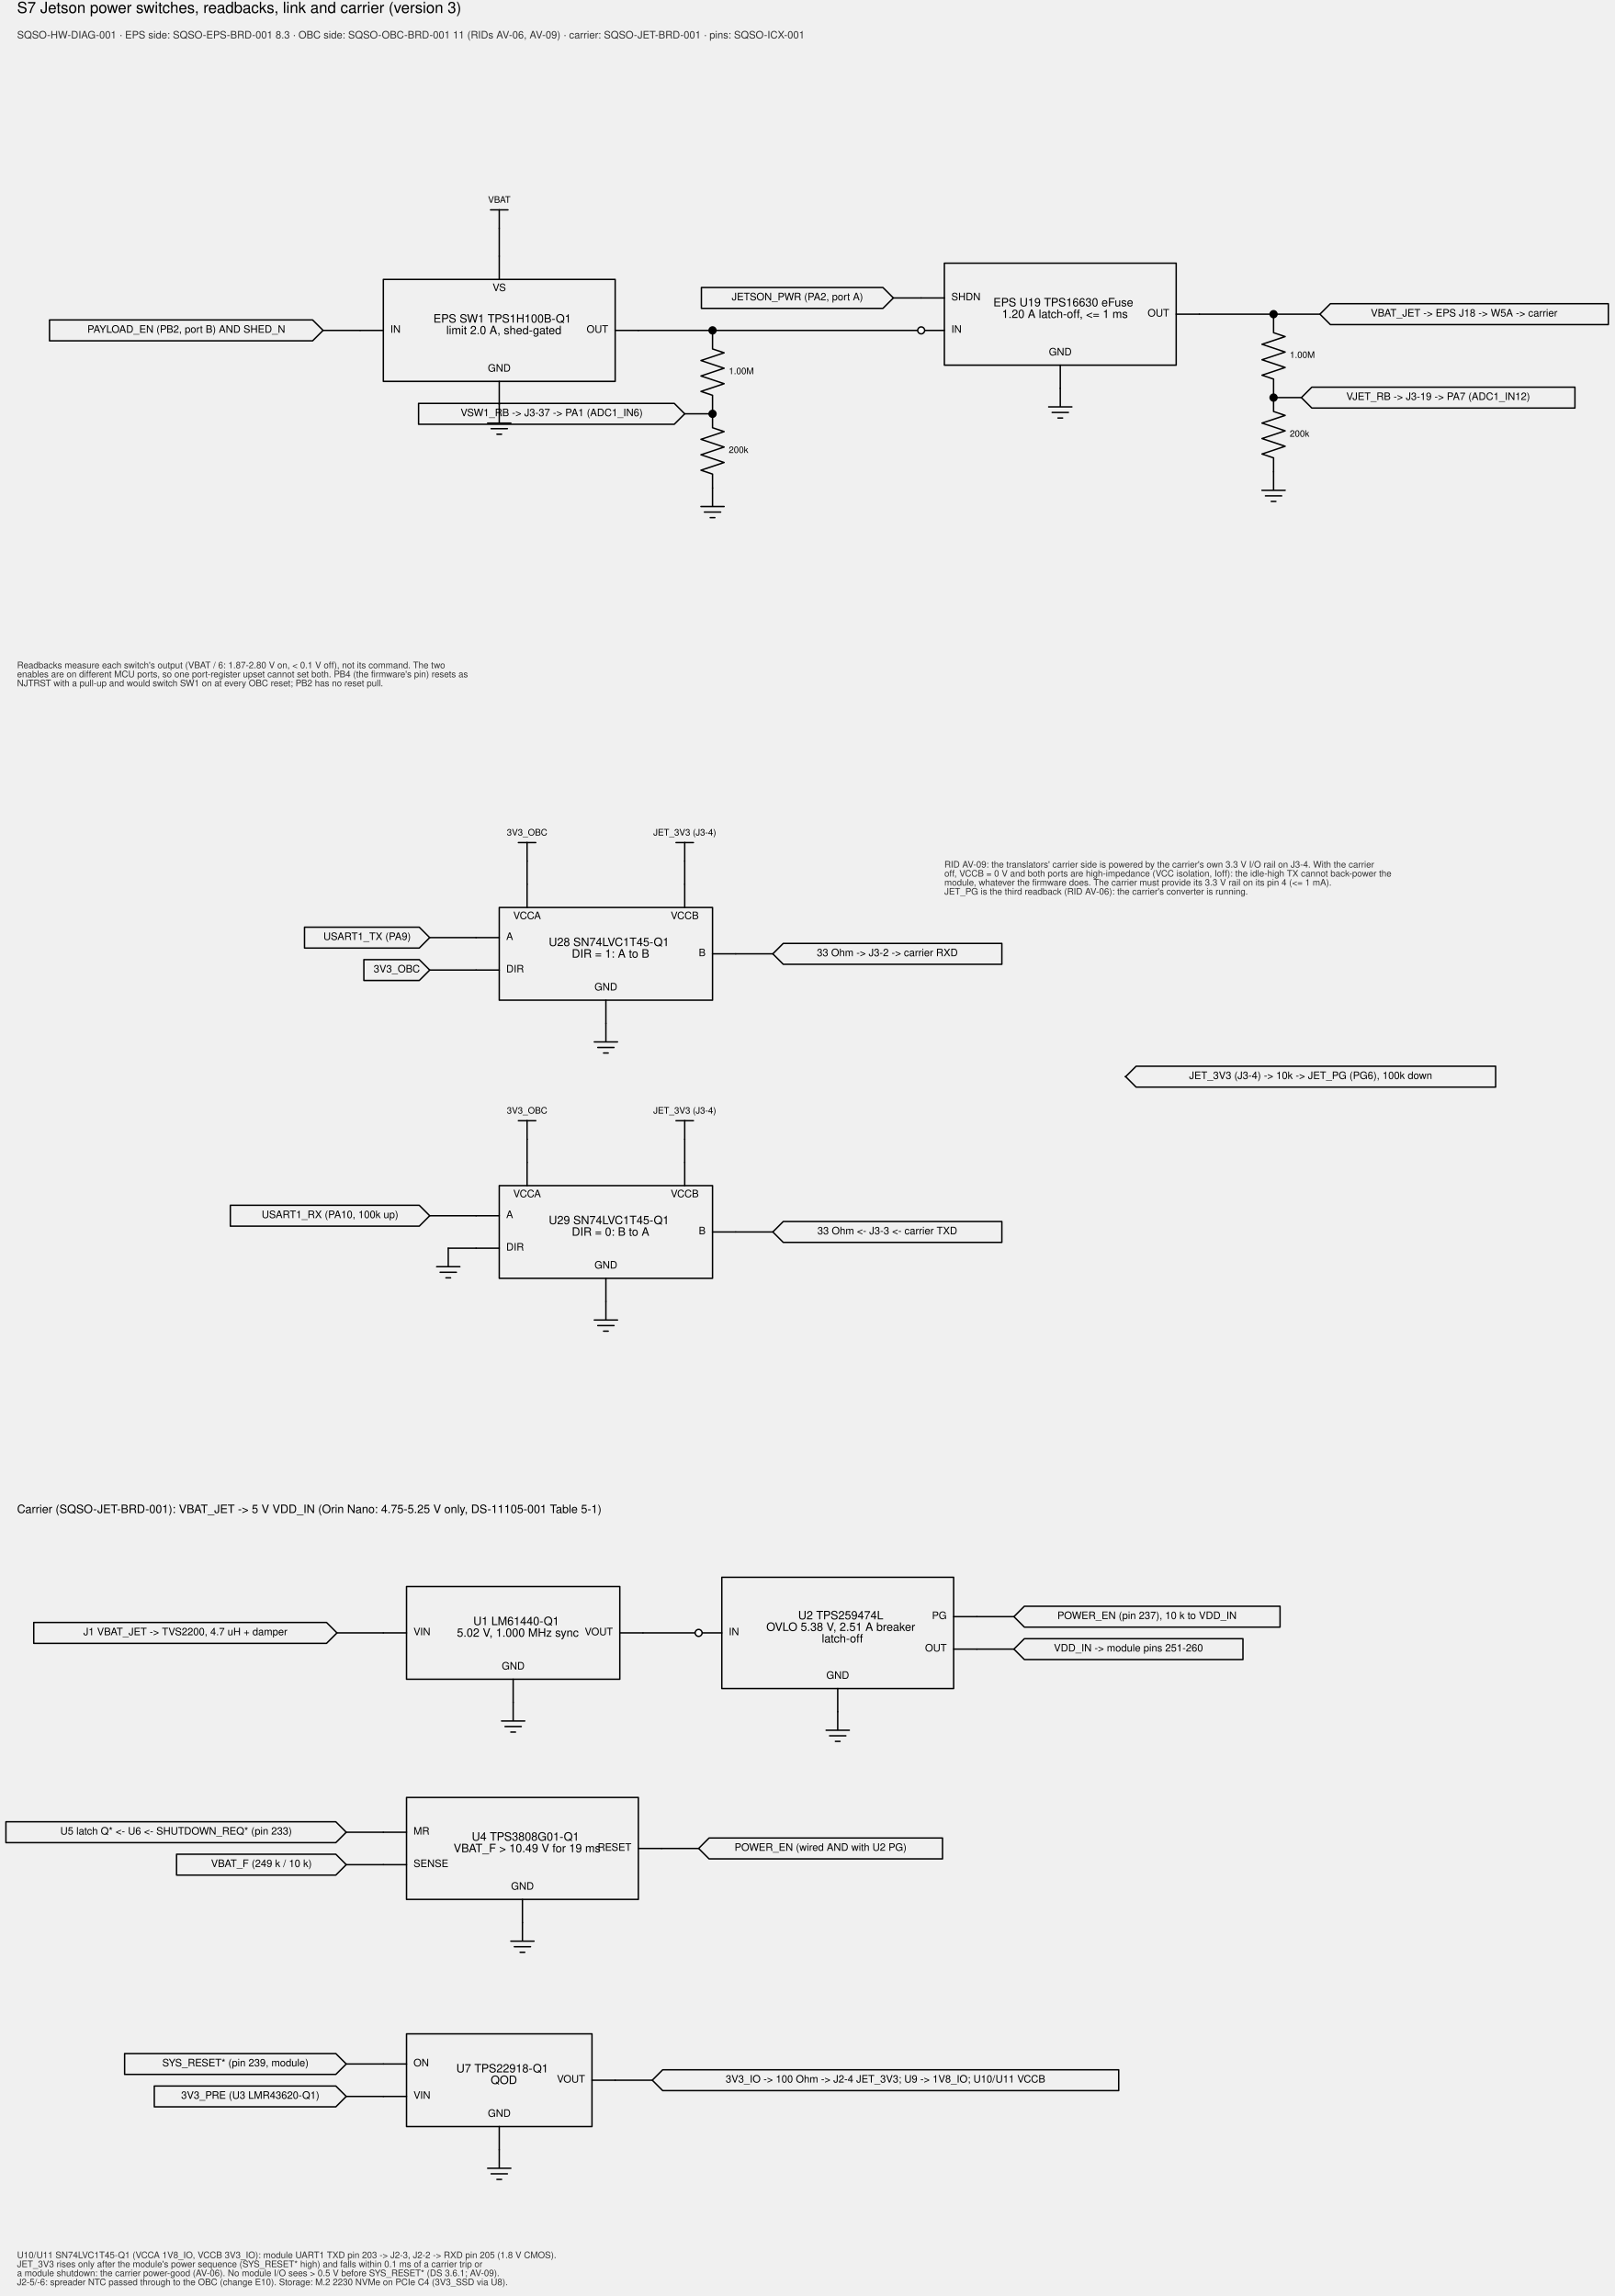
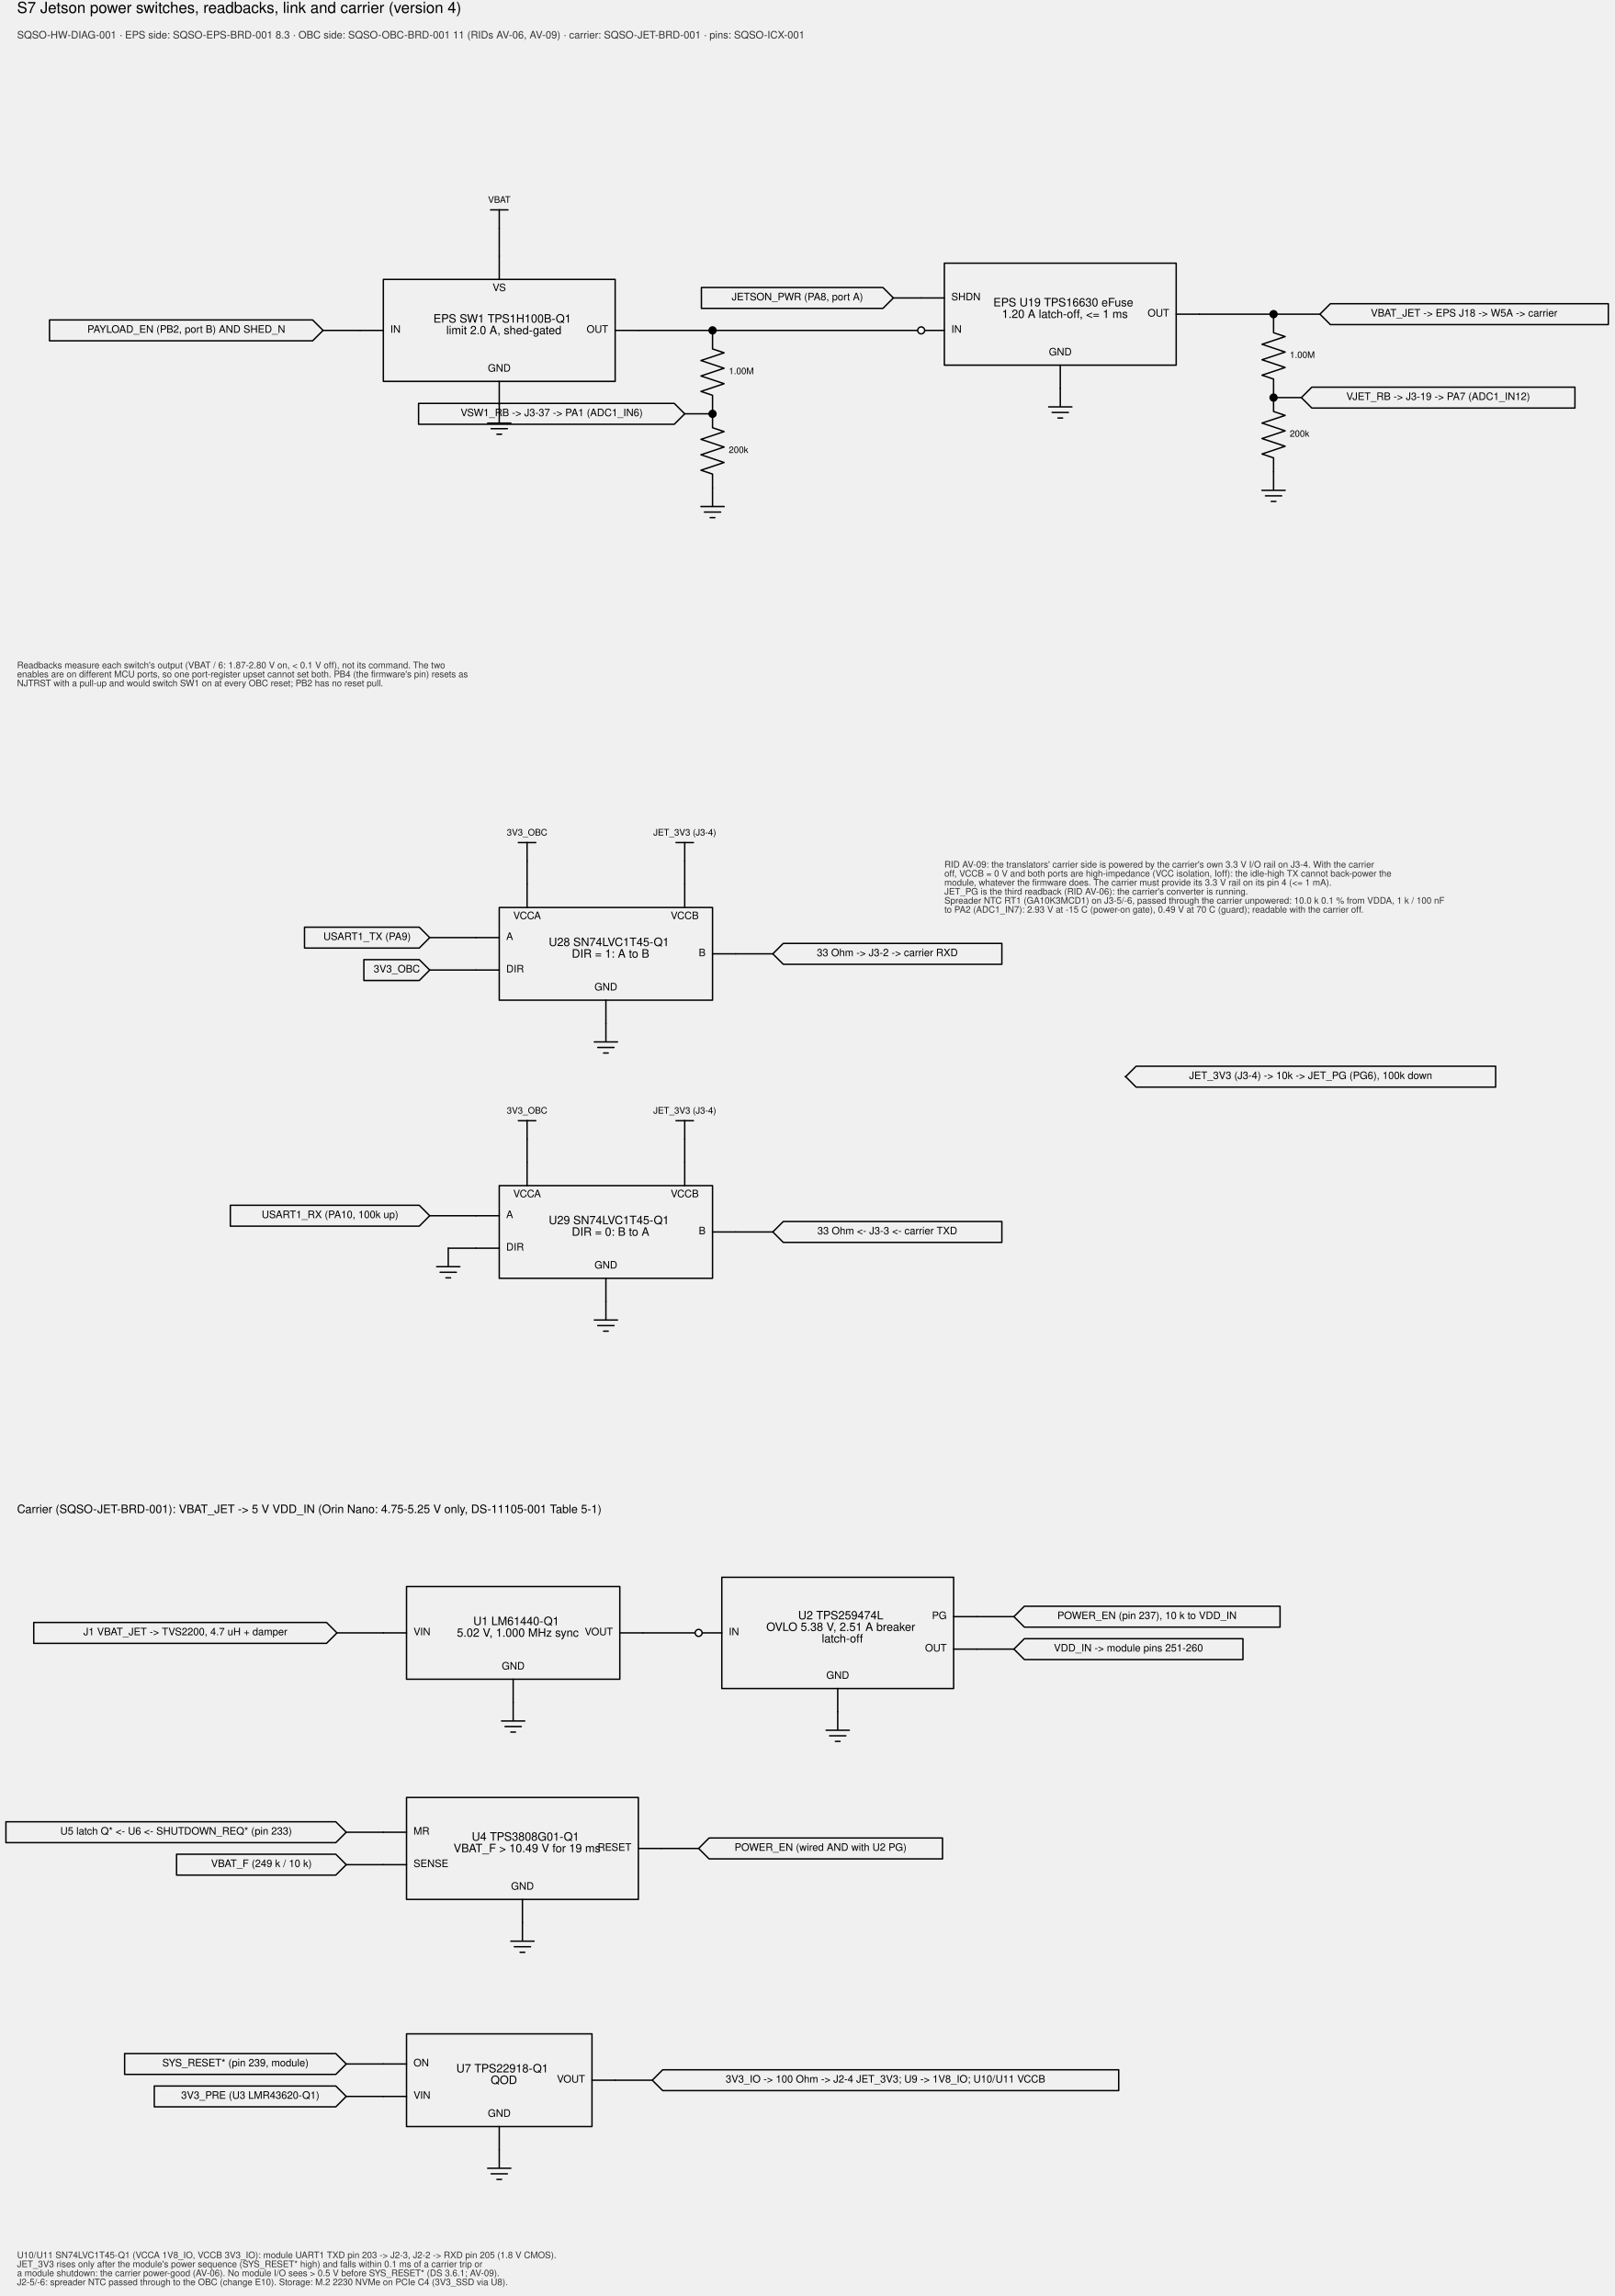
<svg xmlns="http://www.w3.org/2000/svg" xml:lang="en" height="1783.2pt" width="1253.36pt" viewBox="-297.64 -296.2 1253.36 1783.2">
  <polygon points="-46.8,-39.6 -54.9,-31.5 -259.2,-31.5 -259.2,-47.7 -54.9,-47.7 " style="stroke:black;fill:none;stroke-width:1.1;stroke-dasharray:-;stroke-linecap:round;stroke-linejoin:round;" />
  <polygon points="396,-64.8 387.9,-56.7 246.96,-56.7 246.96,-72.9 387.9,-72.9 " style="stroke:black;fill:none;stroke-width:1.1;stroke-dasharray:-;stroke-linecap:round;stroke-linejoin:round;" />
  <polygon points="727.2,-52.2 735.3,-60.3 951.12,-60.3 951.12,-44.1 735.3,-44.1 " style="stroke:black;fill:none;stroke-width:1.1;stroke-dasharray:-;stroke-linecap:round;stroke-linejoin:round;" />
  <polygon points="234,25.2 225.9,33.3 27.36,33.3 27.36,17.1 225.9,17.1 " style="stroke:black;fill:none;stroke-width:1.1;stroke-dasharray:-;stroke-linecap:round;stroke-linejoin:round;" />
  <polygon points="712.8,12.6 720.9,4.5 925.2,4.5 925.2,20.7 720.9,20.7 " style="stroke:black;fill:none;stroke-width:1.1;stroke-dasharray:-;stroke-linecap:round;stroke-linejoin:round;" />
  <polygon points="36,432 27.9,440.1 -61.2,440.1 -61.2,423.9 27.9,423.9 " style="stroke:black;fill:none;stroke-width:1.1;stroke-dasharray:-;stroke-linecap:round;stroke-linejoin:round;" />
  <polygon points="36,457.2 27.9,465.3 -15.12,465.3 -15.12,449.1 27.9,449.1 " style="stroke:black;fill:none;stroke-width:1.1;stroke-dasharray:-;stroke-linecap:round;stroke-linejoin:round;" />
  <polygon points="302.4,444.6 310.5,436.5 480.24,436.5 480.24,452.7 310.5,452.7 " style="stroke:black;fill:none;stroke-width:1.1;stroke-dasharray:-;stroke-linecap:round;stroke-linejoin:round;" />
  <polygon points="36,648 27.9,656.1 -118.8,656.1 -118.8,639.9 27.9,639.9 " style="stroke:black;fill:none;stroke-width:1.1;stroke-dasharray:-;stroke-linecap:round;stroke-linejoin:round;" />
  <polygon points="302.4,660.6 310.5,652.5 480.24,652.5 480.24,668.7 310.5,668.7 " style="stroke:black;fill:none;stroke-width:1.1;stroke-dasharray:-;stroke-linecap:round;stroke-linejoin:round;" />
  <polygon points="576.36,540 584.46,531.9 863.64,531.9 863.64,548.1 584.46,548.1 " style="stroke:black;fill:none;stroke-width:1.1;stroke-dasharray:-;stroke-linecap:round;stroke-linejoin:round;" />
  <polygon points="-36,972 -44.1,980.1 -271.44,980.1 -271.44,963.9 -44.1,963.9 " style="stroke:black;fill:none;stroke-width:1.1;stroke-dasharray:-;stroke-linecap:round;stroke-linejoin:round;" />
  <polygon points="489.6,984.6 497.7,976.5 667.44,976.5 667.44,992.7 497.7,992.7 " style="stroke:black;fill:none;stroke-width:1.1;stroke-dasharray:-;stroke-linecap:round;stroke-linejoin:round;" />
  <polygon points="489.6,959.4 497.7,951.3 696.24,951.3 696.24,967.5 497.7,967.5 " style="stroke:black;fill:none;stroke-width:1.1;stroke-dasharray:-;stroke-linecap:round;stroke-linejoin:round;" />
  <polygon points="-28.8,1152 -36.9,1160.1 -160.56,1160.1 -160.56,1143.9 -36.9,1143.9 " style="stroke:black;fill:none;stroke-width:1.1;stroke-dasharray:-;stroke-linecap:round;stroke-linejoin:round;" />
  <polygon points="-28.8,1126.8 -36.9,1134.9 -293.04,1134.9 -293.04,1118.7 -36.9,1118.7 " style="stroke:black;fill:none;stroke-width:1.1;stroke-dasharray:-;stroke-linecap:round;stroke-linejoin:round;" />
  <polygon points="244.8,1139.4 252.9,1131.3 434.16,1131.3 434.16,1147.5 252.9,1147.5 " style="stroke:black;fill:none;stroke-width:1.1;stroke-dasharray:-;stroke-linecap:round;stroke-linejoin:round;" />
  <polygon points="-28.8,1332 -36.9,1340.1 -177.84,1340.1 -177.84,1323.9 -36.9,1323.9 " style="stroke:black;fill:none;stroke-width:1.1;stroke-dasharray:-;stroke-linecap:round;stroke-linejoin:round;" />
  <polygon points="-28.8,1306.8 -36.9,1314.9 -200.88,1314.9 -200.88,1298.7 -36.9,1298.7 " style="stroke:black;fill:none;stroke-width:1.1;stroke-dasharray:-;stroke-linecap:round;stroke-linejoin:round;" />
  <polygon points="208.8,1319.4 216.9,1311.3 570.96,1311.3 570.96,1327.5 216.9,1327.5 " style="stroke:black;fill:none;stroke-width:1.1;stroke-dasharray:-;stroke-linecap:round;stroke-linejoin:round;" />
  <path d="M 0.0,-0.0 L 180,-0 L 180,-79.2 L 0,-79.2 L 0,-0" style="stroke:black;fill:none;stroke-width:1.1;stroke-dasharray:-;stroke-linecap:round;stroke-linejoin:round;" />
  <path d="M 0.0,-39.6 L -18,-39.6" style="stroke:black;fill:none;stroke-width:1.1;stroke-dasharray:-;stroke-linecap:round;stroke-linejoin:round;" />
  <path d="M 180.0,-39.6 L 198,-39.6" style="stroke:black;fill:none;stroke-width:1.1;stroke-dasharray:-;stroke-linecap:round;stroke-linejoin:round;" />
  <path d="M 90.0,-79.2 L 90,-97.2" style="stroke:black;fill:none;stroke-width:1.1;stroke-dasharray:-;stroke-linecap:round;stroke-linejoin:round;" />
  <path d="M 90.0,-0.0 L 90,18" style="stroke:black;fill:none;stroke-width:1.1;stroke-dasharray:-;stroke-linecap:round;stroke-linejoin:round;" />
  <path d="M -18.0,-39.6 L -32.4,-39.6 L -46.8,-39.6" style="stroke:black;fill:none;stroke-width:1.1;stroke-dasharray:-;stroke-linecap:round;stroke-linejoin:round;" />
  <path d="M 90.0,-97.2 L 90,-108 L 90,-118.8" style="stroke:black;fill:none;stroke-width:1.1;stroke-dasharray:-;stroke-linecap:round;stroke-linejoin:round;" />
  <path d="M 90.0,-118.8 L 90,-133.2" style="stroke:black;fill:none;stroke-width:1.1;stroke-dasharray:-;stroke-linecap:round;stroke-linejoin:round;" />
  <path d="M 90.0,-133.2 L 83.25,-133.2" style="stroke:black;fill:none;stroke-width:1.1;stroke-dasharray:-;stroke-linecap:round;stroke-linejoin:round;" />
  <path d="M 90.0,-133.2 L 96.75,-133.2" style="stroke:black;fill:none;stroke-width:1.1;stroke-dasharray:-;stroke-linecap:round;stroke-linejoin:round;" />
  <path d="M 90.0,18.0 L 90,32.4 L 81,32.4 L 99,32.4 M 83.7,36.72 L 96.3,36.72 M 88.2,41.04 L 91.8,41.04" style="stroke:black;fill:none;stroke-width:1.1;stroke-dasharray:-;stroke-linecap:round;stroke-linejoin:round;" />
  <path d="M 198.0,-39.6 L 226.8,-39.6 L 255.6,-39.6" style="stroke:black;fill:none;stroke-width:1.1;stroke-dasharray:-;stroke-linecap:round;stroke-linejoin:round;" />
  <path d="M 255.6,-39.6 L 336.6,-39.6 L 417.6,-39.6" style="stroke:black;fill:none;stroke-width:1.1;stroke-dasharray:-;stroke-linecap:round;stroke-linejoin:round;" />
  <path d="M 435.6,-12.6 L 615.6,-12.6 L 615.6,-91.8 L 435.6,-91.8 L 435.6,-12.6" style="stroke:black;fill:none;stroke-width:1.1;stroke-dasharray:-;stroke-linecap:round;stroke-linejoin:round;" />
  <path d="M 435.6,-39.6 L 417.6,-39.6" style="stroke:black;fill:none;stroke-width:1.1;stroke-dasharray:-;stroke-linecap:round;stroke-linejoin:round;" />
  <path d="M 435.6,-64.8 L 417.6,-64.8" style="stroke:black;fill:none;stroke-width:1.1;stroke-dasharray:-;stroke-linecap:round;stroke-linejoin:round;" />
  <path d="M 615.6,-52.2 L 633.6,-52.2" style="stroke:black;fill:none;stroke-width:1.1;stroke-dasharray:-;stroke-linecap:round;stroke-linejoin:round;" />
  <path d="M 525.6,-12.6 L 525.6,5.4" style="stroke:black;fill:none;stroke-width:1.1;stroke-dasharray:-;stroke-linecap:round;stroke-linejoin:round;" />
  <path d="M 417.6,-64.8 L 406.8,-64.8 L 396,-64.8" style="stroke:black;fill:none;stroke-width:1.1;stroke-dasharray:-;stroke-linecap:round;stroke-linejoin:round;" />
  <path d="M 525.6,5.4 L 525.6,19.8 L 516.6,19.8 L 534.6,19.8 M 519.3,24.12 L 531.9,24.12 M 523.8,28.44 L 527.4,28.44" style="stroke:black;fill:none;stroke-width:1.1;stroke-dasharray:-;stroke-linecap:round;stroke-linejoin:round;" />
  <path d="M 633.6,-52.2 L 662.4,-52.2 L 691.2,-52.2" style="stroke:black;fill:none;stroke-width:1.1;stroke-dasharray:-;stroke-linecap:round;stroke-linejoin:round;" />
  <path d="M 691.2,-52.2 L 709.2,-52.2 L 727.2,-52.2" style="stroke:black;fill:none;stroke-width:1.1;stroke-dasharray:-;stroke-linecap:round;stroke-linejoin:round;" />
  <path d="M 255.6,-39.6 L 255.6,-25.2 L 264.6,-22.2 L 246.6,-16.2 L 264.6,-10.2 L 246.6,-4.2 L 264.6,1.8 L 246.6,7.8 L 255.6,10.8 L 255.6,25.2" style="stroke:black;fill:none;stroke-width:1.1;stroke-dasharray:-;stroke-linecap:round;stroke-linejoin:round;" />
  <path d="M 255.6,25.2 L 255.6,36 L 264.6,39 L 246.6,45 L 264.6,51 L 246.6,57 L 264.6,63 L 246.6,69 L 255.6,72 L 255.6,82.8" style="stroke:black;fill:none;stroke-width:1.1;stroke-dasharray:-;stroke-linecap:round;stroke-linejoin:round;" />
  <path d="M 255.6,82.8 L 255.6,97.2 L 246.6,97.2 L 264.6,97.2 M 249.3,101.52 L 261.9,101.52 M 253.8,105.84 L 257.4,105.84" style="stroke:black;fill:none;stroke-width:1.1;stroke-dasharray:-;stroke-linecap:round;stroke-linejoin:round;" />
  <path d="M 255.6,25.2 L 244.8,25.2 L 234,25.2" style="stroke:black;fill:none;stroke-width:1.1;stroke-dasharray:-;stroke-linecap:round;stroke-linejoin:round;" />
  <path d="M 691.2,-52.2 L 691.2,-37.8 L 700.2,-34.8 L 682.2,-28.8 L 700.2,-22.8 L 682.2,-16.8 L 700.2,-10.8 L 682.2,-4.8 L 691.2,-1.8 L 691.2,12.6" style="stroke:black;fill:none;stroke-width:1.1;stroke-dasharray:-;stroke-linecap:round;stroke-linejoin:round;" />
  <path d="M 691.2,12.6 L 691.2,23.4 L 700.2,26.4 L 682.2,32.4 L 700.2,38.4 L 682.2,44.4 L 700.2,50.4 L 682.2,56.4 L 691.2,59.4 L 691.2,70.2" style="stroke:black;fill:none;stroke-width:1.1;stroke-dasharray:-;stroke-linecap:round;stroke-linejoin:round;" />
  <path d="M 691.2,70.2 L 691.2,84.6 L 682.2,84.6 L 700.2,84.6 M 684.9,88.92 L 697.5,88.92 M 689.4,93.24 L 693,93.24" style="stroke:black;fill:none;stroke-width:1.1;stroke-dasharray:-;stroke-linecap:round;stroke-linejoin:round;" />
  <path d="M 691.2,12.6 L 702,12.6 L 712.8,12.6" style="stroke:black;fill:none;stroke-width:1.1;stroke-dasharray:-;stroke-linecap:round;stroke-linejoin:round;" />
  <path d="M 90.0,480.6 L 255.6,480.6 L 255.6,408.6 L 90,408.6 L 90,480.6" style="stroke:black;fill:none;stroke-width:1.1;stroke-dasharray:-;stroke-linecap:round;stroke-linejoin:round;" />
  <path d="M 90.0,457.2 L 72,457.2" style="stroke:black;fill:none;stroke-width:1.1;stroke-dasharray:-;stroke-linecap:round;stroke-linejoin:round;" />
  <path d="M 90.0,432.0 L 72,432" style="stroke:black;fill:none;stroke-width:1.1;stroke-dasharray:-;stroke-linecap:round;stroke-linejoin:round;" />
  <path d="M 255.6,444.6 L 273.6,444.6" style="stroke:black;fill:none;stroke-width:1.1;stroke-dasharray:-;stroke-linecap:round;stroke-linejoin:round;" />
  <path d="M 111.6,408.6 L 111.6,390.6" style="stroke:black;fill:none;stroke-width:1.1;stroke-dasharray:-;stroke-linecap:round;stroke-linejoin:round;" />
  <path d="M 234.0,408.6 L 234,390.6" style="stroke:black;fill:none;stroke-width:1.1;stroke-dasharray:-;stroke-linecap:round;stroke-linejoin:round;" />
  <path d="M 172.8,480.6 L 172.8,498.6" style="stroke:black;fill:none;stroke-width:1.1;stroke-dasharray:-;stroke-linecap:round;stroke-linejoin:round;" />
  <path d="M 72.0,432.0 L 54,432 L 36,432" style="stroke:black;fill:none;stroke-width:1.1;stroke-dasharray:-;stroke-linecap:round;stroke-linejoin:round;" />
  <path d="M 72.0,457.2 L 54,457.2 L 36,457.2" style="stroke:black;fill:none;stroke-width:1.1;stroke-dasharray:-;stroke-linecap:round;stroke-linejoin:round;" />
  <path d="M 273.6,444.6 L 288,444.6 L 302.4,444.6" style="stroke:black;fill:none;stroke-width:1.1;stroke-dasharray:-;stroke-linecap:round;stroke-linejoin:round;" />
  <path d="M 90.0,696.6 L 255.6,696.6 L 255.6,624.6 L 90,624.6 L 90,696.6" style="stroke:black;fill:none;stroke-width:1.1;stroke-dasharray:-;stroke-linecap:round;stroke-linejoin:round;" />
  <path d="M 90.0,673.2 L 72,673.2" style="stroke:black;fill:none;stroke-width:1.1;stroke-dasharray:-;stroke-linecap:round;stroke-linejoin:round;" />
  <path d="M 90.0,648.0 L 72,648" style="stroke:black;fill:none;stroke-width:1.1;stroke-dasharray:-;stroke-linecap:round;stroke-linejoin:round;" />
  <path d="M 255.6,660.6 L 273.6,660.6" style="stroke:black;fill:none;stroke-width:1.1;stroke-dasharray:-;stroke-linecap:round;stroke-linejoin:round;" />
  <path d="M 111.6,624.6 L 111.6,606.6" style="stroke:black;fill:none;stroke-width:1.1;stroke-dasharray:-;stroke-linecap:round;stroke-linejoin:round;" />
  <path d="M 234.0,624.6 L 234,606.6" style="stroke:black;fill:none;stroke-width:1.1;stroke-dasharray:-;stroke-linecap:round;stroke-linejoin:round;" />
  <path d="M 172.8,696.6 L 172.8,714.6" style="stroke:black;fill:none;stroke-width:1.1;stroke-dasharray:-;stroke-linecap:round;stroke-linejoin:round;" />
  <path d="M 72.0,648.0 L 54,648 L 36,648" style="stroke:black;fill:none;stroke-width:1.1;stroke-dasharray:-;stroke-linecap:round;stroke-linejoin:round;" />
  <path d="M 72.0,673.2 L 61.2,673.2 L 50.4,673.2" style="stroke:black;fill:none;stroke-width:1.1;stroke-dasharray:-;stroke-linecap:round;stroke-linejoin:round;" />
  <path d="M 50.4,673.2 L 50.4,687.6 L 41.4,687.6 L 59.4,687.6 M 44.1,691.92 L 56.7,691.92 M 48.6,696.24 L 52.2,696.24" style="stroke:black;fill:none;stroke-width:1.1;stroke-dasharray:-;stroke-linecap:round;stroke-linejoin:round;" />
  <path d="M 273.6,660.6 L 288,660.6 L 302.4,660.6" style="stroke:black;fill:none;stroke-width:1.1;stroke-dasharray:-;stroke-linecap:round;stroke-linejoin:round;" />
  <path d="M 111.6,390.6 L 111.6,381.6 L 111.6,372.6" style="stroke:black;fill:none;stroke-width:1.1;stroke-dasharray:-;stroke-linecap:round;stroke-linejoin:round;" />
  <path d="M 111.6,372.6 L 111.6,358.2" style="stroke:black;fill:none;stroke-width:1.1;stroke-dasharray:-;stroke-linecap:round;stroke-linejoin:round;" />
  <path d="M 111.6,358.2 L 104.85,358.2" style="stroke:black;fill:none;stroke-width:1.1;stroke-dasharray:-;stroke-linecap:round;stroke-linejoin:round;" />
  <path d="M 111.6,358.2 L 118.35,358.2" style="stroke:black;fill:none;stroke-width:1.1;stroke-dasharray:-;stroke-linecap:round;stroke-linejoin:round;" />
  <path d="M 234.0,390.6 L 234,381.6 L 234,372.6" style="stroke:black;fill:none;stroke-width:1.1;stroke-dasharray:-;stroke-linecap:round;stroke-linejoin:round;" />
  <path d="M 234.0,372.6 L 234,358.2" style="stroke:black;fill:none;stroke-width:1.1;stroke-dasharray:-;stroke-linecap:round;stroke-linejoin:round;" />
  <path d="M 234.0,358.2 L 227.25,358.2" style="stroke:black;fill:none;stroke-width:1.1;stroke-dasharray:-;stroke-linecap:round;stroke-linejoin:round;" />
  <path d="M 234.0,358.2 L 240.75,358.2" style="stroke:black;fill:none;stroke-width:1.1;stroke-dasharray:-;stroke-linecap:round;stroke-linejoin:round;" />
  <path d="M 172.8,498.6 L 172.8,513 L 163.8,513 L 181.8,513 M 166.5,517.32 L 179.1,517.32 M 171,521.64 L 174.6,521.64" style="stroke:black;fill:none;stroke-width:1.1;stroke-dasharray:-;stroke-linecap:round;stroke-linejoin:round;" />
  <path d="M 111.6,606.6 L 111.6,597.6 L 111.6,588.6" style="stroke:black;fill:none;stroke-width:1.1;stroke-dasharray:-;stroke-linecap:round;stroke-linejoin:round;" />
  <path d="M 111.6,588.6 L 111.6,574.2" style="stroke:black;fill:none;stroke-width:1.1;stroke-dasharray:-;stroke-linecap:round;stroke-linejoin:round;" />
  <path d="M 111.6,574.2 L 104.85,574.2" style="stroke:black;fill:none;stroke-width:1.1;stroke-dasharray:-;stroke-linecap:round;stroke-linejoin:round;" />
  <path d="M 111.6,574.2 L 118.35,574.2" style="stroke:black;fill:none;stroke-width:1.1;stroke-dasharray:-;stroke-linecap:round;stroke-linejoin:round;" />
  <path d="M 234.0,606.6 L 234,597.6 L 234,588.6" style="stroke:black;fill:none;stroke-width:1.1;stroke-dasharray:-;stroke-linecap:round;stroke-linejoin:round;" />
  <path d="M 234.0,588.6 L 234,574.2" style="stroke:black;fill:none;stroke-width:1.1;stroke-dasharray:-;stroke-linecap:round;stroke-linejoin:round;" />
  <path d="M 234.0,574.2 L 227.25,574.2" style="stroke:black;fill:none;stroke-width:1.1;stroke-dasharray:-;stroke-linecap:round;stroke-linejoin:round;" />
  <path d="M 234.0,574.2 L 240.75,574.2" style="stroke:black;fill:none;stroke-width:1.1;stroke-dasharray:-;stroke-linecap:round;stroke-linejoin:round;" />
  <path d="M 172.8,714.6 L 172.8,729 L 163.8,729 L 181.8,729 M 166.5,733.32 L 179.1,733.32 M 171,737.64 L 174.6,737.64" style="stroke:black;fill:none;stroke-width:1.1;stroke-dasharray:-;stroke-linecap:round;stroke-linejoin:round;" />
  <path d="M 576.0,540.0 L 576.18,540 L 576.36,540" style="stroke:black;fill:none;stroke-width:1.1;stroke-dasharray:-;stroke-linecap:round;stroke-linejoin:round;" />
  <path d="M 18.0,1008.0 L 183.6,1008 L 183.6,936 L 18,936 L 18,1008" style="stroke:black;fill:none;stroke-width:1.1;stroke-dasharray:-;stroke-linecap:round;stroke-linejoin:round;" />
  <path d="M 18.0,972.0 L 0,972" style="stroke:black;fill:none;stroke-width:1.1;stroke-dasharray:-;stroke-linecap:round;stroke-linejoin:round;" />
  <path d="M 183.6,972.0 L 201.6,972" style="stroke:black;fill:none;stroke-width:1.1;stroke-dasharray:-;stroke-linecap:round;stroke-linejoin:round;" />
  <path d="M 100.8,1008.0 L 100.8,1026" style="stroke:black;fill:none;stroke-width:1.1;stroke-dasharray:-;stroke-linecap:round;stroke-linejoin:round;" />
  <path d="M 0.0,972.0 L -18,972 L -36,972" style="stroke:black;fill:none;stroke-width:1.1;stroke-dasharray:-;stroke-linecap:round;stroke-linejoin:round;" />
  <path d="M 100.8,1026.0 L 100.8,1040.4 L 91.8,1040.4 L 109.8,1040.4 M 94.5,1044.72 L 107.1,1044.72 M 99,1049.04 L 102.6,1049.04" style="stroke:black;fill:none;stroke-width:1.1;stroke-dasharray:-;stroke-linecap:round;stroke-linejoin:round;" />
  <path d="M 201.6,972.0 L 223.2,972 L 244.8,972" style="stroke:black;fill:none;stroke-width:1.1;stroke-dasharray:-;stroke-linecap:round;stroke-linejoin:round;" />
  <path d="M 262.8,1015.2 L 442.8,1015.2 L 442.8,928.8 L 262.8,928.8 L 262.8,1015.2" style="stroke:black;fill:none;stroke-width:1.1;stroke-dasharray:-;stroke-linecap:round;stroke-linejoin:round;" />
  <path d="M 262.8,972.0 L 244.8,972" style="stroke:black;fill:none;stroke-width:1.1;stroke-dasharray:-;stroke-linecap:round;stroke-linejoin:round;" />
  <path d="M 442.8,984.6 L 460.8,984.6" style="stroke:black;fill:none;stroke-width:1.1;stroke-dasharray:-;stroke-linecap:round;stroke-linejoin:round;" />
  <path d="M 442.8,959.4 L 460.8,959.4" style="stroke:black;fill:none;stroke-width:1.1;stroke-dasharray:-;stroke-linecap:round;stroke-linejoin:round;" />
  <path d="M 352.8,1015.2 L 352.8,1033.2" style="stroke:black;fill:none;stroke-width:1.1;stroke-dasharray:-;stroke-linecap:round;stroke-linejoin:round;" />
  <path d="M 352.8,1033.2 L 352.8,1047.6 L 343.8,1047.6 L 361.8,1047.6 M 346.5,1051.92 L 359.1,1051.92 M 351,1056.24 L 354.6,1056.24" style="stroke:black;fill:none;stroke-width:1.1;stroke-dasharray:-;stroke-linecap:round;stroke-linejoin:round;" />
  <path d="M 460.8,984.6 L 475.2,984.6 L 489.6,984.6" style="stroke:black;fill:none;stroke-width:1.1;stroke-dasharray:-;stroke-linecap:round;stroke-linejoin:round;" />
  <path d="M 460.8,959.4 L 475.2,959.4 L 489.6,959.4" style="stroke:black;fill:none;stroke-width:1.1;stroke-dasharray:-;stroke-linecap:round;stroke-linejoin:round;" />
  <path d="M 18.0,1179.0 L 198,1179 L 198,1099.8 L 18,1099.8 L 18,1179" style="stroke:black;fill:none;stroke-width:1.1;stroke-dasharray:-;stroke-linecap:round;stroke-linejoin:round;" />
  <path d="M 18.0,1152.0 L 0,1152" style="stroke:black;fill:none;stroke-width:1.1;stroke-dasharray:-;stroke-linecap:round;stroke-linejoin:round;" />
  <path d="M 18.0,1126.8 L 0,1126.8" style="stroke:black;fill:none;stroke-width:1.1;stroke-dasharray:-;stroke-linecap:round;stroke-linejoin:round;" />
  <path d="M 198.0,1139.4 L 216,1139.4" style="stroke:black;fill:none;stroke-width:1.1;stroke-dasharray:-;stroke-linecap:round;stroke-linejoin:round;" />
  <path d="M 108.0,1179.0 L 108,1197" style="stroke:black;fill:none;stroke-width:1.1;stroke-dasharray:-;stroke-linecap:round;stroke-linejoin:round;" />
  <path d="M 0.0,1152.0 L -14.4,1152 L -28.8,1152" style="stroke:black;fill:none;stroke-width:1.1;stroke-dasharray:-;stroke-linecap:round;stroke-linejoin:round;" />
  <path d="M 0.0,1126.8 L -14.4,1126.8 L -28.8,1126.8" style="stroke:black;fill:none;stroke-width:1.1;stroke-dasharray:-;stroke-linecap:round;stroke-linejoin:round;" />
  <path d="M 216.0,1139.4 L 230.4,1139.4 L 244.8,1139.4" style="stroke:black;fill:none;stroke-width:1.1;stroke-dasharray:-;stroke-linecap:round;stroke-linejoin:round;" />
  <path d="M 108.0,1197.0 L 108,1211.4 L 99,1211.4 L 117,1211.4 M 101.7,1215.72 L 114.3,1215.72 M 106.2,1220.04 L 109.8,1220.04" style="stroke:black;fill:none;stroke-width:1.1;stroke-dasharray:-;stroke-linecap:round;stroke-linejoin:round;" />
  <path d="M 18.0,1355.4 L 162,1355.4 L 162,1283.4 L 18,1283.4 L 18,1355.4" style="stroke:black;fill:none;stroke-width:1.1;stroke-dasharray:-;stroke-linecap:round;stroke-linejoin:round;" />
  <path d="M 18.0,1332.0 L 0,1332" style="stroke:black;fill:none;stroke-width:1.1;stroke-dasharray:-;stroke-linecap:round;stroke-linejoin:round;" />
  <path d="M 18.0,1306.8 L 0,1306.8" style="stroke:black;fill:none;stroke-width:1.1;stroke-dasharray:-;stroke-linecap:round;stroke-linejoin:round;" />
  <path d="M 162.0,1319.4 L 180,1319.4" style="stroke:black;fill:none;stroke-width:1.1;stroke-dasharray:-;stroke-linecap:round;stroke-linejoin:round;" />
  <path d="M 90.0,1355.4 L 90,1373.4" style="stroke:black;fill:none;stroke-width:1.1;stroke-dasharray:-;stroke-linecap:round;stroke-linejoin:round;" />
  <path d="M 0.0,1332.0 L -14.4,1332 L -28.8,1332" style="stroke:black;fill:none;stroke-width:1.1;stroke-dasharray:-;stroke-linecap:round;stroke-linejoin:round;" />
  <path d="M 0.0,1306.8 L -14.4,1306.8 L -28.8,1306.8" style="stroke:black;fill:none;stroke-width:1.1;stroke-dasharray:-;stroke-linecap:round;stroke-linejoin:round;" />
  <path d="M 90.0,1373.4 L 90,1387.8 L 81,1387.8 L 99,1387.8 M 83.7,1392.12 L 96.3,1392.12 M 88.2,1396.44 L 91.8,1396.44" style="stroke:black;fill:none;stroke-width:1.1;stroke-dasharray:-;stroke-linecap:round;stroke-linejoin:round;" />
  <path d="M 180.0,1319.4 L 194.4,1319.4 L 208.8,1319.4" style="stroke:black;fill:none;stroke-width:1.1;stroke-dasharray:-;stroke-linecap:round;stroke-linejoin:round;" />
  <text x="-284.4" y="-303.6" dominant-baseline="hanging" fill="black" font-size="12" font-family="Helvetica" text-anchor="start">
-     <tspan x="-284.4" dy="12">S7  Jetson power switches, readbacks, link and carrier (version 3)</tspan>
+     <tspan x="-284.4" dy="12">S7  Jetson power switches, readbacks, link and carrier (version 4)</tspan>
  </text>
  <text x="-284.4" y="-278.0" dominant-baseline="hanging" fill="#333333" font-size="8" font-family="Helvetica" text-anchor="start">
    <tspan x="-284.4" dy="8">SQSO-HW-DIAG-001 · EPS side: SQSO-EPS-BRD-001 8.3 · OBC side: SQSO-OBC-BRD-001 11 (RIDs AV-06, AV-09) · carrier: SQSO-JET-BRD-001 · pins: SQSO-ICX-001</tspan>
  </text>
  <text x="5.4" y="-47.6" dominant-baseline="central" fill="black" font-size="8" font-family="Helvetica" text-anchor="start">
    <tspan x="5.4" dy="8">IN</tspan>
  </text>
  <text x="174.6" y="-47.6" dominant-baseline="central" fill="black" font-size="8" font-family="Helvetica" text-anchor="end">
    <tspan x="174.6" dy="8">OUT</tspan>
  </text>
  <text x="90.0" y="-81.8" dominant-baseline="hanging" fill="black" font-size="8" font-family="Helvetica" text-anchor="middle">
    <tspan x="90.0" dy="8">VS</tspan>
  </text>
  <text x="90.0" y="-13.4" dominant-baseline="ideographic" fill="black" font-size="8" font-family="Helvetica" text-anchor="middle">
    <tspan x="90.0" dy="8">GND</tspan>
  </text>
  <text x="93.6" y="-56.7" dominant-baseline="central" fill="black" font-size="9" font-family="Helvetica" text-anchor="middle">
    <tspan x="93.6" dy="9">EPS SW1 TPS1H100B-Q1</tspan>
    <tspan x="93.6" dy="9">limit 2.0 A, shed-gated</tspan>
  </text>
  <text x="-153.0" y="-47.6" dominant-baseline="central" fill="black" font-size="8" font-family="Helvetica" text-anchor="middle">
    <tspan x="-153.0" dy="8">PAYLOAD_EN (PB2, port B) AND SHED_N</tspan>
  </text>
  <text x="90.0" y="-143.8" dominant-baseline="ideographic" fill="black" font-size="7" font-family="Helvetica" text-anchor="middle">
    <tspan x="90.0" dy="7">VBAT</tspan>
  </text>
  <text x="441.0" y="-47.6" dominant-baseline="central" fill="black" font-size="8" font-family="Helvetica" text-anchor="start">
    <tspan x="441.0" dy="8">IN</tspan>
  </text>
  <text x="441.0" y="-72.8" dominant-baseline="central" fill="black" font-size="8" font-family="Helvetica" text-anchor="start">
    <tspan x="441.0" dy="8">SHDN</tspan>
  </text>
  <text x="610.2" y="-60.2" dominant-baseline="central" fill="black" font-size="8" font-family="Helvetica" text-anchor="end">
    <tspan x="610.2" dy="8">OUT</tspan>
  </text>
  <text x="525.6" y="-26.0" dominant-baseline="ideographic" fill="black" font-size="8" font-family="Helvetica" text-anchor="middle">
    <tspan x="525.6" dy="8">GND</tspan>
  </text>
  <text x="529.2" y="-69.3" dominant-baseline="central" fill="black" font-size="9" font-family="Helvetica" text-anchor="middle">
    <tspan x="529.2" dy="9">EPS U19 TPS16630 eFuse</tspan>
    <tspan x="529.2" dy="9">1.20 A latch-off, &lt;= 1 ms</tspan>
  </text>
  <text x="321.48" y="-72.8" dominant-baseline="central" fill="black" font-size="8" font-family="Helvetica" text-anchor="middle">
-     <tspan x="321.48" dy="8">JETSON_PWR (PA2, port A)</tspan>
+     <tspan x="321.48" dy="8">JETSON_PWR (PA8, port A)</tspan>
  </text>
  <text x="839.16" y="-60.2" dominant-baseline="central" fill="black" font-size="8" font-family="Helvetica" text-anchor="middle">
    <tspan x="839.16" dy="8">VBAT_JET -&gt; EPS J18 -&gt; W5A -&gt; carrier</tspan>
  </text>
  <text x="268.2" y="-14.2" dominant-baseline="central" fill="black" font-size="7" font-family="Helvetica" text-anchor="start">
    <tspan x="268.2" dy="7">1.00M</tspan>
  </text>
  <text x="268.2" y="47.0" dominant-baseline="central" fill="black" font-size="7" font-family="Helvetica" text-anchor="start">
    <tspan x="268.2" dy="7">200k</tspan>
  </text>
  <text x="130.68" y="17.2" dominant-baseline="central" fill="black" font-size="8" font-family="Helvetica" text-anchor="middle">
    <tspan x="130.68" dy="8">VSW1_RB -&gt; J3-37 -&gt; PA1 (ADC1_IN6)</tspan>
  </text>
  <text x="703.8" y="-26.8" dominant-baseline="central" fill="black" font-size="7" font-family="Helvetica" text-anchor="start">
    <tspan x="703.8" dy="7">1.00M</tspan>
  </text>
  <text x="703.8" y="34.4" dominant-baseline="central" fill="black" font-size="7" font-family="Helvetica" text-anchor="start">
    <tspan x="703.8" dy="7">200k</tspan>
  </text>
  <text x="819" y="4.6" dominant-baseline="central" fill="black" font-size="8" font-family="Helvetica" text-anchor="middle">
    <tspan x="819" dy="8">VJET_RB -&gt; J3-19 -&gt; PA7 (ADC1_IN12)</tspan>
  </text>
  <text x="-284.4" y="212.6" dominant-baseline="hanging" fill="#333333" font-size="7" font-family="Helvetica" text-anchor="start">
    <tspan x="-284.4" dy="7">Readbacks measure each switch's output (VBAT / 6: 1.87-2.80 V on, &lt; 0.1 V off), not its command. The two</tspan>
    <tspan x="-284.4" dy="7">enables are on different MCU ports, so one port-register upset cannot set both. PB4 (the firmware's pin) resets as</tspan>
    <tspan x="-284.4" dy="7">NJTRST with a pull-up and would switch SW1 on at every OBC reset; PB2 has no reset pull.</tspan>
  </text>
  <text x="95.4" y="449.2" dominant-baseline="central" fill="black" font-size="8" font-family="Helvetica" text-anchor="start">
    <tspan x="95.4" dy="8">DIR</tspan>
  </text>
  <text x="95.4" y="424.0" dominant-baseline="central" fill="black" font-size="8" font-family="Helvetica" text-anchor="start">
    <tspan x="95.4" dy="8">A</tspan>
  </text>
  <text x="250.2" y="436.6" dominant-baseline="central" fill="black" font-size="8" font-family="Helvetica" text-anchor="end">
    <tspan x="250.2" dy="8">B</tspan>
  </text>
  <text x="111.6" y="406.0" dominant-baseline="hanging" fill="black" font-size="8" font-family="Helvetica" text-anchor="middle">
    <tspan x="111.6" dy="8">VCCA</tspan>
  </text>
  <text x="234.0" y="406.0" dominant-baseline="hanging" fill="black" font-size="8" font-family="Helvetica" text-anchor="middle">
    <tspan x="234.0" dy="8">VCCB</tspan>
  </text>
  <text x="172.8" y="467.2" dominant-baseline="ideographic" fill="black" font-size="8" font-family="Helvetica" text-anchor="middle">
    <tspan x="172.8" dy="8">GND</tspan>
  </text>
  <text x="176.4" y="427.5" dominant-baseline="central" fill="black" font-size="9" font-family="Helvetica" text-anchor="middle">
    <tspan x="176.4" dy="9">U28 SN74LVC1T45-Q1</tspan>
    <tspan x="176.4" dy="9">DIR = 1: A to B</tspan>
  </text>
  <text x="-12.6" y="424.0" dominant-baseline="central" fill="black" font-size="8" font-family="Helvetica" text-anchor="middle">
    <tspan x="-12.6" dy="8">USART1_TX (PA9)</tspan>
  </text>
  <text x="10.44" y="449.2" dominant-baseline="central" fill="black" font-size="8" font-family="Helvetica" text-anchor="middle">
    <tspan x="10.44" dy="8">3V3_OBC</tspan>
  </text>
  <text x="391.32" y="436.6" dominant-baseline="central" fill="black" font-size="8" font-family="Helvetica" text-anchor="middle">
    <tspan x="391.32" dy="8">33 Ohm -&gt; J3-2 -&gt; carrier RXD</tspan>
  </text>
  <text x="95.4" y="665.2" dominant-baseline="central" fill="black" font-size="8" font-family="Helvetica" text-anchor="start">
    <tspan x="95.4" dy="8">DIR</tspan>
  </text>
  <text x="95.4" y="640.0" dominant-baseline="central" fill="black" font-size="8" font-family="Helvetica" text-anchor="start">
    <tspan x="95.4" dy="8">A</tspan>
  </text>
  <text x="250.2" y="652.6" dominant-baseline="central" fill="black" font-size="8" font-family="Helvetica" text-anchor="end">
    <tspan x="250.2" dy="8">B</tspan>
  </text>
  <text x="111.6" y="622.0" dominant-baseline="hanging" fill="black" font-size="8" font-family="Helvetica" text-anchor="middle">
    <tspan x="111.6" dy="8">VCCA</tspan>
  </text>
  <text x="234.0" y="622.0" dominant-baseline="hanging" fill="black" font-size="8" font-family="Helvetica" text-anchor="middle">
    <tspan x="234.0" dy="8">VCCB</tspan>
  </text>
  <text x="172.8" y="683.2" dominant-baseline="ideographic" fill="black" font-size="8" font-family="Helvetica" text-anchor="middle">
    <tspan x="172.8" dy="8">GND</tspan>
  </text>
  <text x="176.4" y="643.5" dominant-baseline="central" fill="black" font-size="9" font-family="Helvetica" text-anchor="middle">
    <tspan x="176.4" dy="9">U29 SN74LVC1T45-Q1</tspan>
    <tspan x="176.4" dy="9">DIR = 0: B to A</tspan>
  </text>
  <text x="-41.4" y="640.0" dominant-baseline="central" fill="black" font-size="8" font-family="Helvetica" text-anchor="middle">
    <tspan x="-41.4" dy="8">USART1_RX (PA10, 100k up)</tspan>
  </text>
  <text x="391.32" y="652.6" dominant-baseline="central" fill="black" font-size="8" font-family="Helvetica" text-anchor="middle">
    <tspan x="391.32" dy="8">33 Ohm &lt;- J3-3 &lt;- carrier TXD</tspan>
  </text>
  <text x="111.6" y="347.6" dominant-baseline="ideographic" fill="black" font-size="7" font-family="Helvetica" text-anchor="middle">
    <tspan x="111.6" dy="7">3V3_OBC</tspan>
  </text>
  <text x="234.0" y="347.6" dominant-baseline="ideographic" fill="black" font-size="7" font-family="Helvetica" text-anchor="middle">
    <tspan x="234.0" dy="7">JET_3V3 (J3-4)</tspan>
  </text>
  <text x="111.6" y="563.6" dominant-baseline="ideographic" fill="black" font-size="7" font-family="Helvetica" text-anchor="middle">
    <tspan x="111.6" dy="7">3V3_OBC</tspan>
  </text>
  <text x="234.0" y="563.6" dominant-baseline="ideographic" fill="black" font-size="7" font-family="Helvetica" text-anchor="middle">
    <tspan x="234.0" dy="7">JET_3V3 (J3-4)</tspan>
  </text>
  <text x="720.0" y="532.0" dominant-baseline="central" fill="black" font-size="8" font-family="Helvetica" text-anchor="middle">
    <tspan x="720.0" dy="8">JET_3V3 (J3-4) -&gt; 10k -&gt; JET_PG (PG6), 100k down</tspan>
  </text>
  <text x="435.6" y="367.4" dominant-baseline="hanging" fill="#333333" font-size="7" font-family="Helvetica" text-anchor="start">
    <tspan x="435.6" dy="7">RID AV-09: the translators' carrier side is powered by the carrier's own 3.3 V I/O rail on J3-4. With the carrier</tspan>
    <tspan x="435.6" dy="7">off, VCCB = 0 V and both ports are high-impedance (VCC isolation, Ioff): the idle-high TX cannot back-power the</tspan>
    <tspan x="435.6" dy="7">module, whatever the firmware does. The carrier must provide its 3.3 V rail on its pin 4 (&lt;= 1 mA).</tspan>
    <tspan x="435.6" dy="7">JET_PG is the third readback (RID AV-06): the carrier's converter is running.</tspan>
+     <tspan x="435.6" dy="7">Spreader NTC RT1 (GA10K3MCD1) on J3-5/-6, passed through the carrier unpowered: 10.0 k 0.1 % from VDDA, 1 k / 100 nF</tspan>
+     <tspan x="435.6" dy="7">to PA2 (ADC1_IN7): 2.93 V at -15 C (power-on gate), 0.49 V at 70 C (guard); readable with the carrier off.</tspan>
  </text>
  <text x="-284.4" y="865.8" dominant-baseline="hanging" fill="black" font-size="9" font-family="Helvetica" text-anchor="start">
    <tspan x="-284.4" dy="9">Carrier (SQSO-JET-BRD-001): VBAT_JET -&gt; 5 V VDD_IN (Orin Nano: 4.75-5.25 V only, DS-11105-001 Table 5-1)</tspan>
  </text>
  <text x="23.4" y="964.0" dominant-baseline="central" fill="black" font-size="8" font-family="Helvetica" text-anchor="start">
    <tspan x="23.4" dy="8">VIN</tspan>
  </text>
  <text x="178.2" y="964.0" dominant-baseline="central" fill="black" font-size="8" font-family="Helvetica" text-anchor="end">
    <tspan x="178.2" dy="8">VOUT</tspan>
  </text>
  <text x="100.8" y="994.6" dominant-baseline="ideographic" fill="black" font-size="8" font-family="Helvetica" text-anchor="middle">
    <tspan x="100.8" dy="8">GND</tspan>
  </text>
  <text x="104.4" y="954.9" dominant-baseline="central" fill="black" font-size="9" font-family="Helvetica" text-anchor="middle">
    <tspan x="104.4" dy="9">U1 LM61440-Q1</tspan>
    <tspan x="104.4" dy="9">5.02 V, 1.000 MHz sync</tspan>
  </text>
  <text x="-153.72" y="964.0" dominant-baseline="central" fill="black" font-size="8" font-family="Helvetica" text-anchor="middle">
    <tspan x="-153.72" dy="8">J1 VBAT_JET -&gt; TVS2200, 4.7 uH + damper</tspan>
  </text>
  <text x="268.2" y="964.0" dominant-baseline="central" fill="black" font-size="8" font-family="Helvetica" text-anchor="start">
    <tspan x="268.2" dy="8">IN</tspan>
  </text>
  <text x="437.4" y="976.6" dominant-baseline="central" fill="black" font-size="8" font-family="Helvetica" text-anchor="end">
    <tspan x="437.4" dy="8">OUT</tspan>
  </text>
  <text x="437.4" y="951.4" dominant-baseline="central" fill="black" font-size="8" font-family="Helvetica" text-anchor="end">
    <tspan x="437.4" dy="8">PG</tspan>
  </text>
  <text x="352.8" y="1001.8" dominant-baseline="ideographic" fill="black" font-size="8" font-family="Helvetica" text-anchor="middle">
    <tspan x="352.8" dy="8">GND</tspan>
  </text>
  <text x="356.4" y="950.4" dominant-baseline="central" fill="black" font-size="9" font-family="Helvetica" text-anchor="middle">
    <tspan x="356.4" dy="9">U2 TPS259474L</tspan>
    <tspan x="356.4" dy="9">OVLO 5.38 V, 2.51 A breaker</tspan>
    <tspan x="356.4" dy="9">latch-off</tspan>
  </text>
  <text x="578.52" y="976.6" dominant-baseline="central" fill="black" font-size="8" font-family="Helvetica" text-anchor="middle">
    <tspan x="578.52" dy="8">VDD_IN -&gt; module pins 251-260</tspan>
  </text>
  <text x="592.92" y="951.4" dominant-baseline="central" fill="black" font-size="8" font-family="Helvetica" text-anchor="middle">
    <tspan x="592.92" dy="8">POWER_EN (pin 237), 10 k to VDD_IN</tspan>
  </text>
  <text x="23.4" y="1144.0" dominant-baseline="central" fill="black" font-size="8" font-family="Helvetica" text-anchor="start">
    <tspan x="23.4" dy="8">SENSE</tspan>
  </text>
  <text x="23.4" y="1118.8" dominant-baseline="central" fill="black" font-size="8" font-family="Helvetica" text-anchor="start">
    <tspan x="23.4" dy="8">MR</tspan>
  </text>
  <text x="192.6" y="1131.4" dominant-baseline="central" fill="black" font-size="8" font-family="Helvetica" text-anchor="end">
    <tspan x="192.6" dy="8">RESET</tspan>
  </text>
  <text x="108.0" y="1165.6" dominant-baseline="ideographic" fill="black" font-size="8" font-family="Helvetica" text-anchor="middle">
    <tspan x="108.0" dy="8">GND</tspan>
  </text>
  <text x="111.6" y="1122.3" dominant-baseline="central" fill="black" font-size="9" font-family="Helvetica" text-anchor="middle">
    <tspan x="111.6" dy="9">U4 TPS3808G01-Q1</tspan>
    <tspan x="111.6" dy="9">VBAT_F &gt; 10.49 V for 19 ms</tspan>
  </text>
  <text x="-94.68" y="1144.0" dominant-baseline="central" fill="black" font-size="8" font-family="Helvetica" text-anchor="middle">
    <tspan x="-94.68" dy="8">VBAT_F (249 k / 10 k)</tspan>
  </text>
  <text x="-160.92" y="1118.8" dominant-baseline="central" fill="black" font-size="8" font-family="Helvetica" text-anchor="middle">
    <tspan x="-160.92" dy="8">U5 latch Q* &lt;- U6 &lt;- SHUTDOWN_REQ* (pin 233)</tspan>
  </text>
  <text x="339.48" y="1131.4" dominant-baseline="central" fill="black" font-size="8" font-family="Helvetica" text-anchor="middle">
    <tspan x="339.48" dy="8">POWER_EN (wired AND with U2 PG)</tspan>
  </text>
  <text x="23.4" y="1324.0" dominant-baseline="central" fill="black" font-size="8" font-family="Helvetica" text-anchor="start">
    <tspan x="23.4" dy="8">VIN</tspan>
  </text>
  <text x="23.4" y="1298.8" dominant-baseline="central" fill="black" font-size="8" font-family="Helvetica" text-anchor="start">
    <tspan x="23.4" dy="8">ON</tspan>
  </text>
  <text x="156.6" y="1311.4" dominant-baseline="central" fill="black" font-size="8" font-family="Helvetica" text-anchor="end">
    <tspan x="156.6" dy="8">VOUT</tspan>
  </text>
  <text x="90.0" y="1342.0" dominant-baseline="ideographic" fill="black" font-size="8" font-family="Helvetica" text-anchor="middle">
    <tspan x="90.0" dy="8">GND</tspan>
  </text>
  <text x="93.6" y="1302.3" dominant-baseline="central" fill="black" font-size="9" font-family="Helvetica" text-anchor="middle">
    <tspan x="93.6" dy="9">U7 TPS22918-Q1</tspan>
    <tspan x="93.6" dy="9">QOD</tspan>
  </text>
  <text x="-103.32" y="1324.0" dominant-baseline="central" fill="black" font-size="8" font-family="Helvetica" text-anchor="middle">
    <tspan x="-103.32" dy="8">3V3_PRE (U3 LMR43620-Q1)</tspan>
  </text>
  <text x="-114.84" y="1298.8" dominant-baseline="central" fill="black" font-size="8" font-family="Helvetica" text-anchor="middle">
    <tspan x="-114.84" dy="8">SYS_RESET* (pin 239, module)</tspan>
  </text>
  <text x="389.88" y="1311.4" dominant-baseline="central" fill="black" font-size="8" font-family="Helvetica" text-anchor="middle">
    <tspan x="389.88" dy="8">3V3_IO -&gt; 100 Ohm -&gt; J2-4 JET_3V3; U9 -&gt; 1V8_IO; U10/U11 VCCB</tspan>
  </text>
  <text x="-284.4" y="1447.4" dominant-baseline="hanging" fill="#333333" font-size="7" font-family="Helvetica" text-anchor="start">
    <tspan x="-284.4" dy="7">U10/U11 SN74LVC1T45-Q1 (VCCA 1V8_IO, VCCB 3V3_IO): module UART1 TXD pin 203 -&gt; J2-3, J2-2 -&gt; RXD pin 205 (1.8 V CMOS).</tspan>
    <tspan x="-284.4" dy="7">JET_3V3 rises only after the module's power sequence (SYS_RESET* high) and falls within 0.1 ms of a carrier trip or</tspan>
    <tspan x="-284.4" dy="7">a module shutdown: the carrier power-good (AV-06). No module I/O sees &gt; 0.5 V before SYS_RESET* (DS 3.6.1; AV-09).</tspan>
    <tspan x="-284.4" dy="7">J2-5/-6: spreader NTC passed through to the OBC (change E10). Storage: M.2 2230 NVMe on PCIe C4 (3V3_SSD via U8).</tspan>
  </text>
  <circle cx="255.6" cy="-39.6" r="2.7" style="stroke:black;fill:black;stroke-width:1.1;stroke-dasharray:-;" />
  <circle cx="417.6" cy="-39.6" r="2.7" style="stroke:black;fill:white;stroke-width:1.1;stroke-dasharray:-;" />
  <circle cx="691.2" cy="-52.2" r="2.7" style="stroke:black;fill:black;stroke-width:1.1;stroke-dasharray:-;" />
  <circle cx="255.6" cy="25.2" r="2.7" style="stroke:black;fill:black;stroke-width:1.1;stroke-dasharray:-;" />
  <circle cx="691.2" cy="12.6" r="2.7" style="stroke:black;fill:black;stroke-width:1.1;stroke-dasharray:-;" />
  <circle cx="244.8" cy="972" r="2.7" style="stroke:black;fill:white;stroke-width:1.1;stroke-dasharray:-;" />
</svg>
